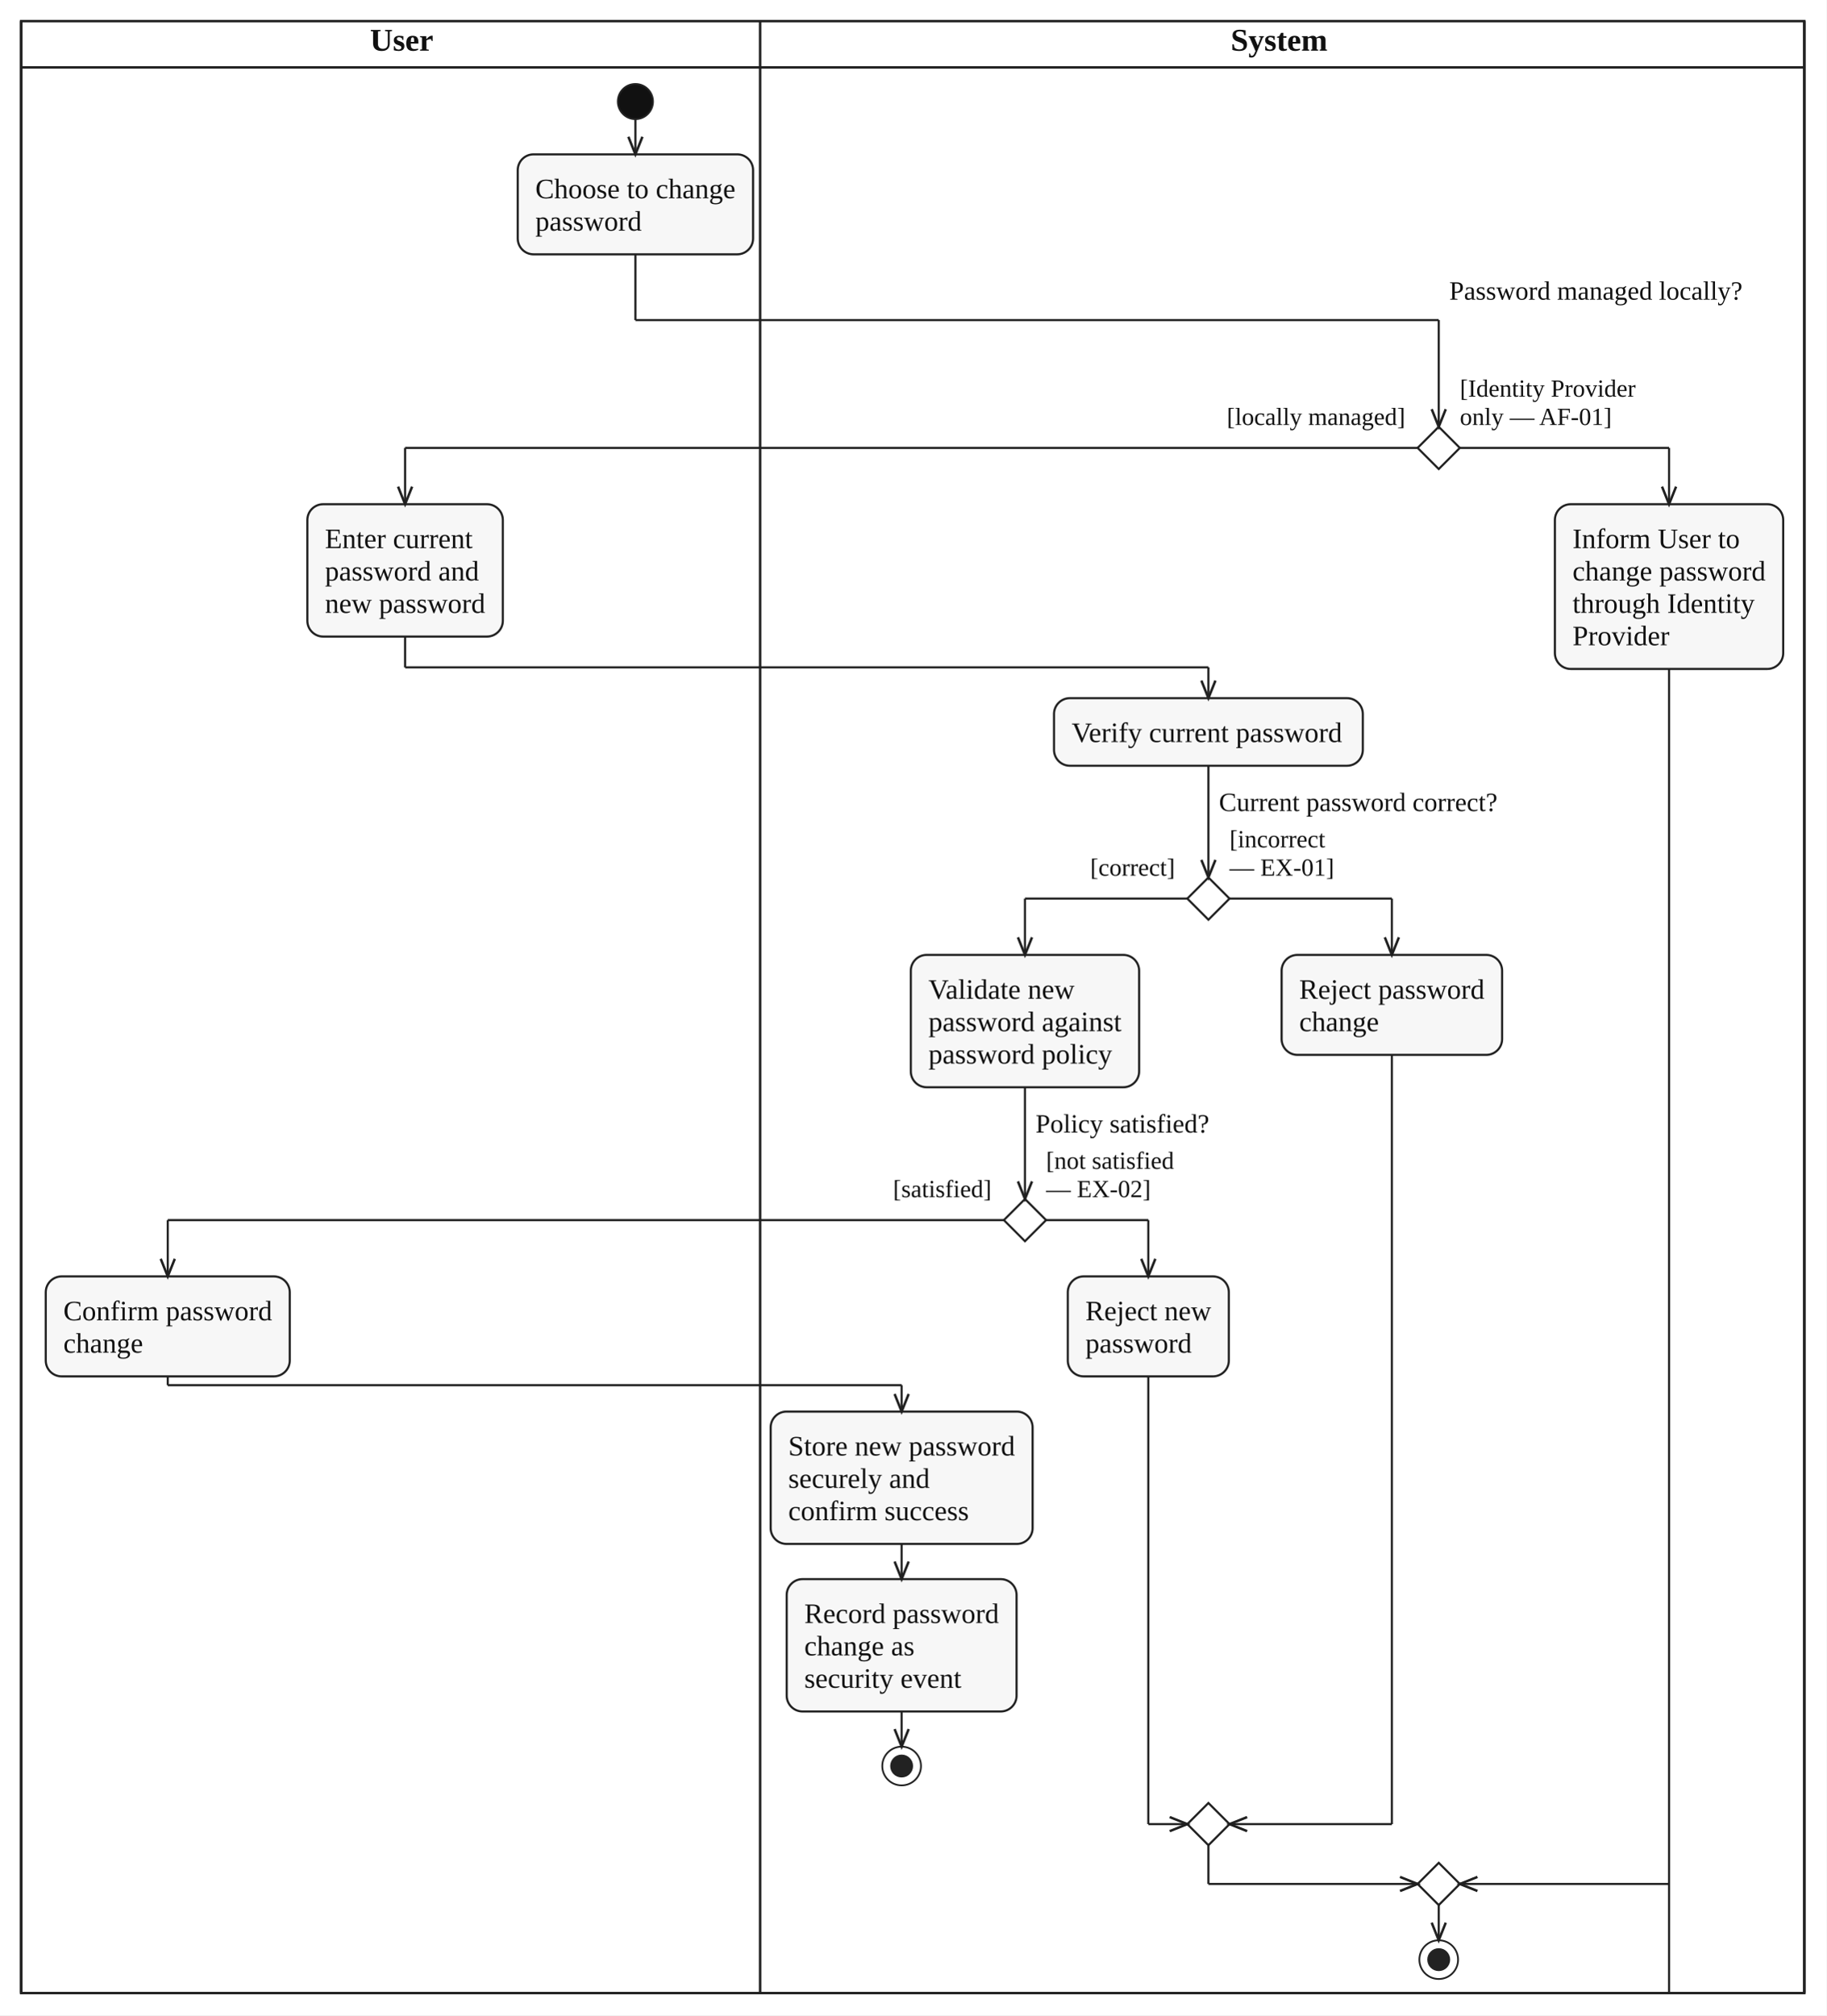
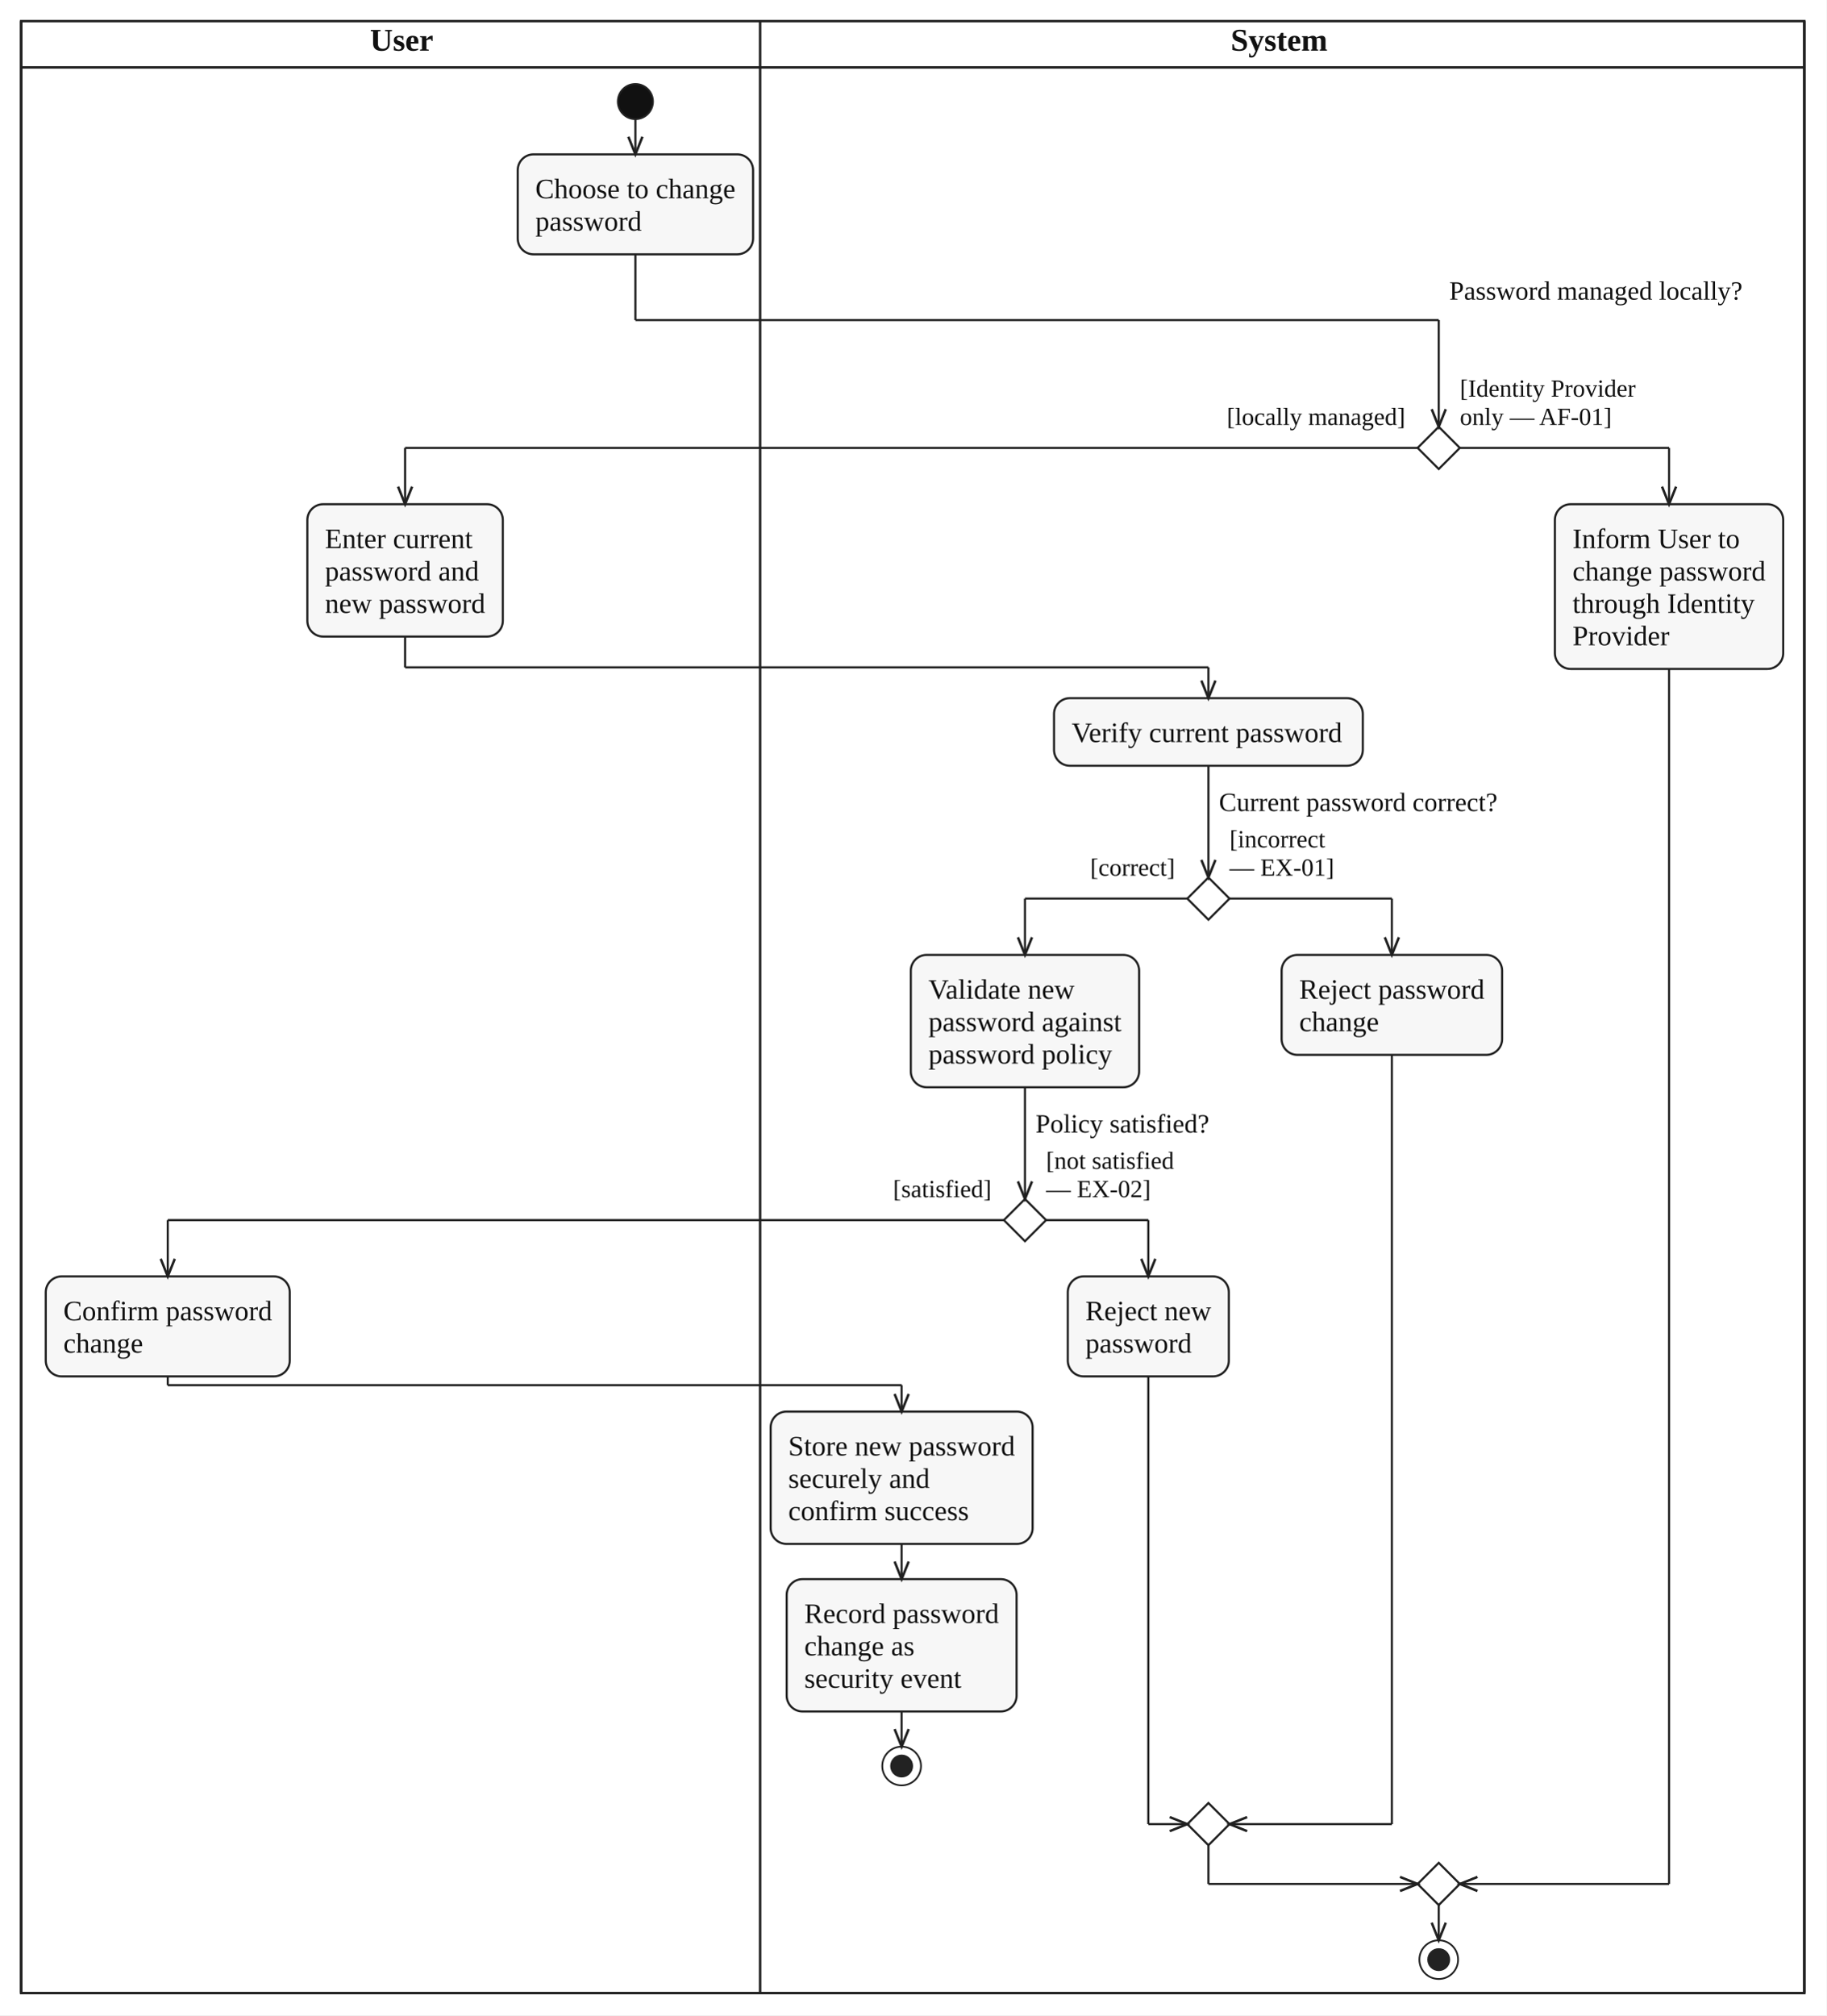
<svg xmlns="http://www.w3.org/2000/svg" contentStyleType="text/css" height="1145px" preserveAspectRatio="none" style="width:1038px;height:1145px;background:#FFFFFF;" version="1.1" viewBox="-5 0.394 1038 1145" width="1038px" zoomAndPan="magnify" data-pres-formatted="1">
  <rect id="pres-background" x="-5" y="0.394" width="1038" height="1145" fill="#FFFFFF" stroke="none" />
  <defs />
  <g>
    <rect fill="#FFFFFF" height="30.698" style="stroke:#FFFFFF;stroke-width:1.0;" width="998.655" x="15" y="12.394" />
    <ellipse cx="356.093" cy="58.092" fill="#111111" rx="10" ry="10" style="stroke:#222222;stroke-width:1.0;" />
    <rect fill="#F7F7F7" height="56.797" rx="9" ry="9" style="stroke:#202020;stroke-width:1.2;" width="133.75" x="289.218" y="88.092" />
    <text fill="#111111" font-family="Times New Roman" font-size="16" lengthAdjust="spacing" textLength="113.75" x="299.218" y="113.029">Choose to change</text>
    <text fill="#111111" font-family="Times New Roman" font-size="16" lengthAdjust="spacing" textLength="60.438" x="299.218" y="131.428">password</text>
    <rect fill="#F7F7F7" height="75.195" rx="9" ry="9" style="stroke:#202020;stroke-width:1.2;" width="111.094" x="169.656" y="286.876" />
    <text fill="#111111" font-family="Times New Roman" font-size="16" lengthAdjust="spacing" textLength="83.953" x="179.656" y="311.813">Enter current</text>
    <text fill="#111111" font-family="Times New Roman" font-size="16" lengthAdjust="spacing" textLength="87.539" x="179.656" y="330.212">password and</text>
    <text fill="#111111" font-family="Times New Roman" font-size="16" lengthAdjust="spacing" textLength="91.094" x="179.656" y="348.61">new password</text>
    <rect fill="#F7F7F7" height="56.797" rx="9" ry="9" style="stroke:#202020;stroke-width:1.2;" width="138.656" x="21" y="725.645" />
    <text fill="#111111" font-family="Times New Roman" font-size="16" lengthAdjust="spacing" textLength="118.656" x="31" y="750.583">Confirm password</text>
    <text fill="#111111" font-family="Times New Roman" font-size="16" lengthAdjust="spacing" textLength="45.305" x="31" y="768.981">change</text>
    <line style="stroke:#202020;stroke-width:1.4;" x1="7" x2="7" y1="12.394" y2="1132.833" />
    <polygon fill="#FFFFFF" points="812.644,242.876,824.644,254.876,812.644,266.876,800.644,254.876,812.644,242.876" style="stroke:#202020;stroke-width:1.2;" />
    <text fill="#111111" font-family="Times New Roman" font-size="15" lengthAdjust="spacing" textLength="166.619" x="818.644" y="170.637">Password managed locally?</text>
    <text fill="#111111" font-family="Times New Roman" font-size="15" lengthAdjust="spacing" textLength="3.75" x="818.644" y="187.886"> </text>
    <text fill="#111111" font-family="Times New Roman" font-size="15" lengthAdjust="spacing" textLength="3.75" x="818.644" y="205.134"> </text>
    <text fill="#111111" font-family="Times New Roman" font-size="15" lengthAdjust="spacing" textLength="3.75" x="818.644" y="222.383"> </text>
    <text fill="#111111" font-family="Times New Roman" font-size="15" lengthAdjust="spacing" textLength="3.75" x="818.644" y="239.631"> </text>
    <text fill="#111111" font-family="Times New Roman" font-size="14" lengthAdjust="spacing" textLength="108.452" x="692.192" y="241.848">[locally managed]  </text>
    <text fill="#111111" font-family="Times New Roman" font-size="6" lengthAdjust="spacing" textLength="1.5" x="692.192" y="250.477"> </text>
    <text fill="#111111" font-family="Times New Roman" font-size="14" lengthAdjust="spacing" textLength="106.921" x="824.644" y="225.749">  [Identity Provider</text>
    <text fill="#111111" font-family="Times New Roman" font-size="14" lengthAdjust="spacing" textLength="94.11" x="824.644" y="241.848">  only — AF-01]</text>
    <text fill="#111111" font-family="Times New Roman" font-size="6" lengthAdjust="spacing" textLength="1.5" x="824.644" y="250.477"> </text>
    <rect fill="#F7F7F7" height="38.398" rx="9" ry="9" style="stroke:#202020;stroke-width:1.2;" width="175.5" x="594.005" y="397.071" />
    <text fill="#111111" font-family="Times New Roman" font-size="16" lengthAdjust="spacing" textLength="155.5" x="604.005" y="422.009">Verify current password</text>
    <polygon fill="#FFFFFF" points="681.755,498.96,693.755,510.96,681.755,522.96,669.755,510.96,681.755,498.96" style="stroke:#202020;stroke-width:1.2;" />
    <text fill="#111111" font-family="Times New Roman" font-size="15" lengthAdjust="spacing" textLength="158.269" x="687.755" y="461.218">Current password correct?</text>
    <text fill="#111111" font-family="Times New Roman" font-size="15" lengthAdjust="spacing" textLength="3.75" x="687.755" y="478.467"> </text>
    <text fill="#111111" font-family="Times New Roman" font-size="15" lengthAdjust="spacing" textLength="3.75" x="687.755" y="495.715"> </text>
    <text fill="#111111" font-family="Times New Roman" font-size="14" lengthAdjust="spacing" textLength="55.18" x="614.575" y="497.932">[correct]  </text>
    <text fill="#111111" font-family="Times New Roman" font-size="6" lengthAdjust="spacing" textLength="1.5" x="614.575" y="506.562"> </text>
    <text fill="#111111" font-family="Times New Roman" font-size="14" lengthAdjust="spacing" textLength="61.407" x="693.755" y="481.833">  [incorrect</text>
    <text fill="#111111" font-family="Times New Roman" font-size="14" lengthAdjust="spacing" textLength="66.486" x="693.755" y="497.932">  — EX-01]</text>
    <text fill="#111111" font-family="Times New Roman" font-size="6" lengthAdjust="spacing" textLength="1.5" x="693.755" y="506.562"> </text>
    <rect fill="#F7F7F7" height="75.195" rx="9" ry="9" style="stroke:#202020;stroke-width:1.2;" width="129.758" x="512.62" y="542.96" />
    <text fill="#111111" font-family="Times New Roman" font-size="16" lengthAdjust="spacing" textLength="84.852" x="522.62" y="567.898">Validate new</text>
    <text fill="#111111" font-family="Times New Roman" font-size="16" lengthAdjust="spacing" textLength="109.758" x="522.62" y="586.296">password against</text>
    <text fill="#111111" font-family="Times New Roman" font-size="16" lengthAdjust="spacing" textLength="104.43" x="522.62" y="604.694">password policy</text>
    <polygon fill="#FFFFFF" points="577.499,681.645,589.499,693.645,577.499,705.645,565.499,693.645,577.499,681.645" style="stroke:#202020;stroke-width:1.2;" />
    <text fill="#111111" font-family="Times New Roman" font-size="15" lengthAdjust="spacing" textLength="98.731" x="583.499" y="643.904">Policy satisfied?</text>
    <text fill="#111111" font-family="Times New Roman" font-size="15" lengthAdjust="spacing" textLength="3.75" x="583.499" y="661.152"> </text>
    <text fill="#111111" font-family="Times New Roman" font-size="15" lengthAdjust="spacing" textLength="3.75" x="583.499" y="678.401"> </text>
    <text fill="#111111" font-family="Times New Roman" font-size="14" lengthAdjust="spacing" textLength="62.98" x="502.519" y="680.617">[satisfied]  </text>
    <text fill="#111111" font-family="Times New Roman" font-size="6" lengthAdjust="spacing" textLength="1.5" x="502.519" y="689.247"> </text>
    <text fill="#111111" font-family="Times New Roman" font-size="14" lengthAdjust="spacing" textLength="79.707" x="589.499" y="664.519">  [not satisfied</text>
    <text fill="#111111" font-family="Times New Roman" font-size="14" lengthAdjust="spacing" textLength="66.486" x="589.499" y="680.617">  — EX-02]</text>
    <text fill="#111111" font-family="Times New Roman" font-size="6" lengthAdjust="spacing" textLength="1.5" x="589.499" y="689.247"> </text>
    <rect fill="#F7F7F7" height="75.195" rx="9" ry="9" style="stroke:#202020;stroke-width:1.2;" width="148.867" x="432.968" y="802.442" />
    <text fill="#111111" font-family="Times New Roman" font-size="16" lengthAdjust="spacing" textLength="128.867" x="442.968" y="827.38">Store new password</text>
    <text fill="#111111" font-family="Times New Roman" font-size="16" lengthAdjust="spacing" textLength="80.406" x="442.968" y="845.778">securely and</text>
    <text fill="#111111" font-family="Times New Roman" font-size="16" lengthAdjust="spacing" textLength="102.633" x="442.968" y="864.177">confirm success</text>
    <rect fill="#F7F7F7" height="75.195" rx="9" ry="9" style="stroke:#202020;stroke-width:1.2;" width="130.641" x="442.081" y="897.638" />
    <text fill="#111111" font-family="Times New Roman" font-size="16" lengthAdjust="spacing" textLength="110.641" x="452.081" y="922.575">Record password</text>
    <text fill="#111111" font-family="Times New Roman" font-size="16" lengthAdjust="spacing" textLength="62.633" x="452.081" y="940.974">change as</text>
    <text fill="#111111" font-family="Times New Roman" font-size="16" lengthAdjust="spacing" textLength="89.297" x="452.081" y="959.372">security event</text>
    <ellipse cx="507.401" cy="1003.833" fill="none" rx="11" ry="11" style="stroke:#222222;stroke-width:1.0;" />
    <ellipse cx="507.401" cy="1003.833" fill="#222222" rx="6" ry="6" style="stroke:#222222;stroke-width:1.0;" />
    <rect fill="#F7F7F7" height="56.797" rx="9" ry="9" style="stroke:#202020;stroke-width:1.2;" width="91.523" x="601.835" y="725.645" />
    <text fill="#111111" font-family="Times New Roman" font-size="16" lengthAdjust="spacing" textLength="71.523" x="611.835" y="750.583">Reject new</text>
    <text fill="#111111" font-family="Times New Roman" font-size="16" lengthAdjust="spacing" textLength="60.438" x="611.835" y="768.981">password</text>
    <rect fill="#F7F7F7" height="56.797" rx="9" ry="9" style="stroke:#202020;stroke-width:1.2;" width="125.305" x="723.358" y="542.96" />
    <text fill="#111111" font-family="Times New Roman" font-size="16" lengthAdjust="spacing" textLength="105.305" x="733.358" y="567.898">Reject password</text>
    <text fill="#111111" font-family="Times New Roman" font-size="16" lengthAdjust="spacing" textLength="45.305" x="733.358" y="586.296">change</text>
    <polygon fill="#FFFFFF" points="681.755,1024.833,693.755,1036.833,681.755,1048.833,669.755,1036.833,681.755,1024.833" style="stroke:#202020;stroke-width:1.2;" />
    <rect fill="#F7F7F7" height="93.594" rx="9" ry="9" style="stroke:#202020;stroke-width:1.2;" width="129.742" x="878.663" y="286.876" />
    <text fill="#111111" font-family="Times New Roman" font-size="16" lengthAdjust="spacing" textLength="95.086" x="888.663" y="311.813">Inform User to</text>
    <text fill="#111111" font-family="Times New Roman" font-size="16" lengthAdjust="spacing" textLength="109.742" x="888.663" y="330.212">change password</text>
    <text fill="#111111" font-family="Times New Roman" font-size="16" lengthAdjust="spacing" textLength="103.539" x="888.663" y="348.61">through Identity</text>
    <text fill="#111111" font-family="Times New Roman" font-size="16" lengthAdjust="spacing" textLength="55.102" x="888.663" y="367.009">Provider</text>
    <polygon fill="#FFFFFF" points="812.644,1058.833,824.644,1070.833,812.644,1082.833,800.644,1070.833,812.644,1058.833" style="stroke:#202020;stroke-width:1.2;" />
    <ellipse cx="812.644" cy="1113.833" fill="none" rx="11" ry="11" style="stroke:#222222;stroke-width:1.0;" />
    <ellipse cx="812.644" cy="1113.833" fill="#222222" rx="6" ry="6" style="stroke:#222222;stroke-width:1.0;" />
    <line style="stroke:#202020;stroke-width:1.4;" x1="426.968" x2="426.968" y1="12.394" y2="1132.833" />
    <line style="stroke:#202020;stroke-width:1.4;" x1="1020.405" x2="1020.405" y1="12.394" y2="1132.833" />
    <line style="stroke:#202020;stroke-width:1.2;" x1="356.093" x2="356.093" y1="68.092" y2="88.092" />
    <polyline points="352.093,78.092 356.093,88.092 360.093,78.092" fill="none" stroke="#202020" stroke-width="1.4" stroke-linejoin="miter" stroke-linecap="butt" class="open-arrowhead" />
    <line style="stroke:#202020;stroke-width:1.2;" x1="507.401" x2="507.401" y1="877.638" y2="897.638" />
    <polyline points="503.401,887.638 507.401,897.638 511.401,887.638" fill="none" stroke="#202020" stroke-width="1.4" stroke-linejoin="miter" stroke-linecap="butt" class="open-arrowhead" />
    <line style="stroke:#202020;stroke-width:1.2;" x1="507.401" x2="507.401" y1="972.833" y2="992.833" />
    <polyline points="503.401,982.833 507.401,992.833 511.401,982.833" fill="none" stroke="#202020" stroke-width="1.4" stroke-linejoin="miter" stroke-linecap="butt" class="open-arrowhead" />
    <line style="stroke:#202020;stroke-width:1.2;" x1="589.499" x2="647.597" y1="693.645" y2="693.645" />
    <line style="stroke:#202020;stroke-width:1.2;" x1="647.597" x2="647.597" y1="693.645" y2="725.645" />
    <polyline points="643.597,715.645 647.597,725.645 651.597,715.645" fill="none" stroke="#202020" stroke-width="1.4" stroke-linejoin="miter" stroke-linecap="butt" class="open-arrowhead" />
    <line style="stroke:#202020;stroke-width:1.2;" x1="647.597" x2="647.597" y1="782.442" y2="1036.833" />
    <line style="stroke:#202020;stroke-width:1.2;" x1="647.597" x2="669.755" y1="1036.833" y2="1036.833" />
    <polyline points="659.755,1032.833 669.755,1036.833 659.755,1040.833" fill="none" stroke="#202020" stroke-width="1.4" stroke-linejoin="miter" stroke-linecap="butt" class="open-arrowhead" />
    <line style="stroke:#202020;stroke-width:1.2;" x1="577.499" x2="577.499" y1="618.155" y2="681.645" />
    <polyline points="573.499,671.645 577.499,681.645 581.499,671.645" fill="none" stroke="#202020" stroke-width="1.4" stroke-linejoin="miter" stroke-linecap="butt" class="open-arrowhead" />
    <line style="stroke:#202020;stroke-width:1.2;" x1="669.755" x2="577.499" y1="510.96" y2="510.96" />
    <line style="stroke:#202020;stroke-width:1.2;" x1="577.499" x2="577.499" y1="510.96" y2="542.96" />
    <polyline points="573.499,532.96 577.499,542.96 581.499,532.96" fill="none" stroke="#202020" stroke-width="1.4" stroke-linejoin="miter" stroke-linecap="butt" class="open-arrowhead" />
    <line style="stroke:#202020;stroke-width:1.2;" x1="693.755" x2="786.011" y1="510.96" y2="510.96" />
    <line style="stroke:#202020;stroke-width:1.2;" x1="786.011" x2="786.011" y1="510.96" y2="542.96" />
    <polyline points="782.011,532.96 786.011,542.96 790.011,532.96" fill="none" stroke="#202020" stroke-width="1.4" stroke-linejoin="miter" stroke-linecap="butt" class="open-arrowhead" />
    <line style="stroke:#202020;stroke-width:1.2;" x1="786.011" x2="786.011" y1="599.757" y2="1036.833" />
    <line style="stroke:#202020;stroke-width:1.2;" x1="786.011" x2="693.755" y1="1036.833" y2="1036.833" />
    <polyline points="703.755,1032.833 693.755,1036.833 703.755,1040.833" fill="none" stroke="#202020" stroke-width="1.4" stroke-linejoin="miter" stroke-linecap="butt" class="open-arrowhead" />
    <line style="stroke:#202020;stroke-width:1.2;" x1="681.755" x2="681.755" y1="435.47" y2="498.96" />
    <polyline points="677.755,488.96 681.755,498.96 685.755,488.96" fill="none" stroke="#202020" stroke-width="1.4" stroke-linejoin="miter" stroke-linecap="butt" class="open-arrowhead" />
    <line style="stroke:#202020;stroke-width:1.2;" x1="824.644" x2="943.534" y1="254.876" y2="254.876" />
    <line style="stroke:#202020;stroke-width:1.2;" x1="943.534" x2="943.534" y1="254.876" y2="286.876" />
    <polyline points="939.534,276.876 943.534,286.876 947.534,276.876" fill="none" stroke="#202020" stroke-width="1.4" stroke-linejoin="miter" stroke-linecap="butt" class="open-arrowhead" />
    <line style="stroke:#202020;stroke-width:1.2;" x1="681.755" x2="681.755" y1="1048.833" y2="1070.833" />
    <line style="stroke:#202020;stroke-width:1.2;" x1="681.755" x2="800.644" y1="1070.833" y2="1070.833" />
    <polyline points="790.644,1066.833 800.644,1070.833 790.644,1074.833" fill="none" stroke="#202020" stroke-width="1.4" stroke-linejoin="miter" stroke-linecap="butt" class="open-arrowhead" />
-     <line style="stroke:#202020;stroke-width:1.2;" x1="943.534" x2="943.534" y1="380.47" y2="1132.833" />
+     <line style="stroke:#202020;stroke-width:1.2;" x1="943.534" x2="943.534" y1="380.47" y2="1070.833" />
    <line style="stroke:#202020;stroke-width:1.2;" x1="943.534" x2="824.644" y1="1070.833" y2="1070.833" />
    <polyline points="834.644,1066.833 824.644,1070.833 834.644,1074.833" fill="none" stroke="#202020" stroke-width="1.4" stroke-linejoin="miter" stroke-linecap="butt" class="open-arrowhead" />
    <line style="stroke:#202020;stroke-width:1.2;" x1="812.644" x2="812.644" y1="1082.833" y2="1102.833" />
    <polyline points="808.644,1092.833 812.644,1102.833 816.644,1092.833" fill="none" stroke="#202020" stroke-width="1.4" stroke-linejoin="miter" stroke-linecap="butt" class="open-arrowhead" />
    <line style="stroke:#202020;stroke-width:1.2;" x1="225.203" x2="225.203" y1="362.071" y2="379.571" />
    <line style="stroke:#202020;stroke-width:1.2;" x1="225.203" x2="681.755" y1="379.571" y2="379.571" />
    <line style="stroke:#202020;stroke-width:1.2;" x1="681.755" x2="681.755" y1="379.571" y2="397.071" />
    <polyline points="677.755,387.071 681.755,397.071 685.755,387.071" fill="none" stroke="#202020" stroke-width="1.4" stroke-linejoin="miter" stroke-linecap="butt" class="open-arrowhead" />
    <line style="stroke:#202020;stroke-width:1.2;" x1="90.328" x2="90.328" y1="782.442" y2="787.442" />
    <line style="stroke:#202020;stroke-width:1.2;" x1="90.328" x2="507.401" y1="787.442" y2="787.442" />
    <line style="stroke:#202020;stroke-width:1.2;" x1="507.401" x2="507.401" y1="787.442" y2="802.442" />
    <polyline points="503.401,792.442 507.401,802.442 511.401,792.442" fill="none" stroke="#202020" stroke-width="1.4" stroke-linejoin="miter" stroke-linecap="butt" class="open-arrowhead" />
    <line style="stroke:#202020;stroke-width:1.2;" x1="565.499" x2="90.328" y1="693.645" y2="693.645" />
    <line style="stroke:#202020;stroke-width:1.2;" x1="90.328" x2="90.328" y1="693.645" y2="725.645" />
    <polyline points="86.328,715.645 90.328,725.645 94.328,715.645" fill="none" stroke="#202020" stroke-width="1.4" stroke-linejoin="miter" stroke-linecap="butt" class="open-arrowhead" />
    <line style="stroke:#202020;stroke-width:1.2;" x1="800.644" x2="225.203" y1="254.876" y2="254.876" />
    <line style="stroke:#202020;stroke-width:1.2;" x1="225.203" x2="225.203" y1="254.876" y2="286.876" />
    <polyline points="221.203,276.876 225.203,286.876 229.203,276.876" fill="none" stroke="#202020" stroke-width="1.4" stroke-linejoin="miter" stroke-linecap="butt" class="open-arrowhead" />
    <line style="stroke:#202020;stroke-width:1.2;" x1="356.093" x2="356.093" y1="144.889" y2="182.255" />
    <line style="stroke:#202020;stroke-width:1.2;" x1="356.093" x2="812.644" y1="182.255" y2="182.255" />
    <line style="stroke:#202020;stroke-width:1.2;" x1="812.644" x2="812.644" y1="182.255" y2="242.876" />
    <polyline points="808.644,232.876 812.644,242.876 816.644,232.876" fill="none" stroke="#202020" stroke-width="1.4" stroke-linejoin="miter" stroke-linecap="butt" class="open-arrowhead" />
    <text fill="#111111" font-family="Times New Roman" font-size="18" font-weight="bold" lengthAdjust="spacing" textLength="35.982" x="205.243" y="29.198">User</text>
    <text fill="#111111" font-family="Times New Roman" font-size="7" font-weight="bold" lengthAdjust="spacing" textLength="1.75" x="200.743" y="39.627"> </text>
    <text fill="#111111" font-family="Times New Roman" font-size="18" font-weight="bold" lengthAdjust="spacing" textLength="54.993" x="694.44" y="29.198">System</text>
    <text fill="#111111" font-family="Times New Roman" font-size="7" font-weight="bold" lengthAdjust="spacing" textLength="1.75" x="689.94" y="39.627"> </text>
  </g>
  <g id="pres-frame" fill="none" stroke="#202020" stroke-width="1.4">
    <rect x="7" y="12.394" width="1013.405" height="1120.439" />
    <line x1="7" x2="1020.405" y1="38.698" y2="38.698" />
  </g>
</svg>
